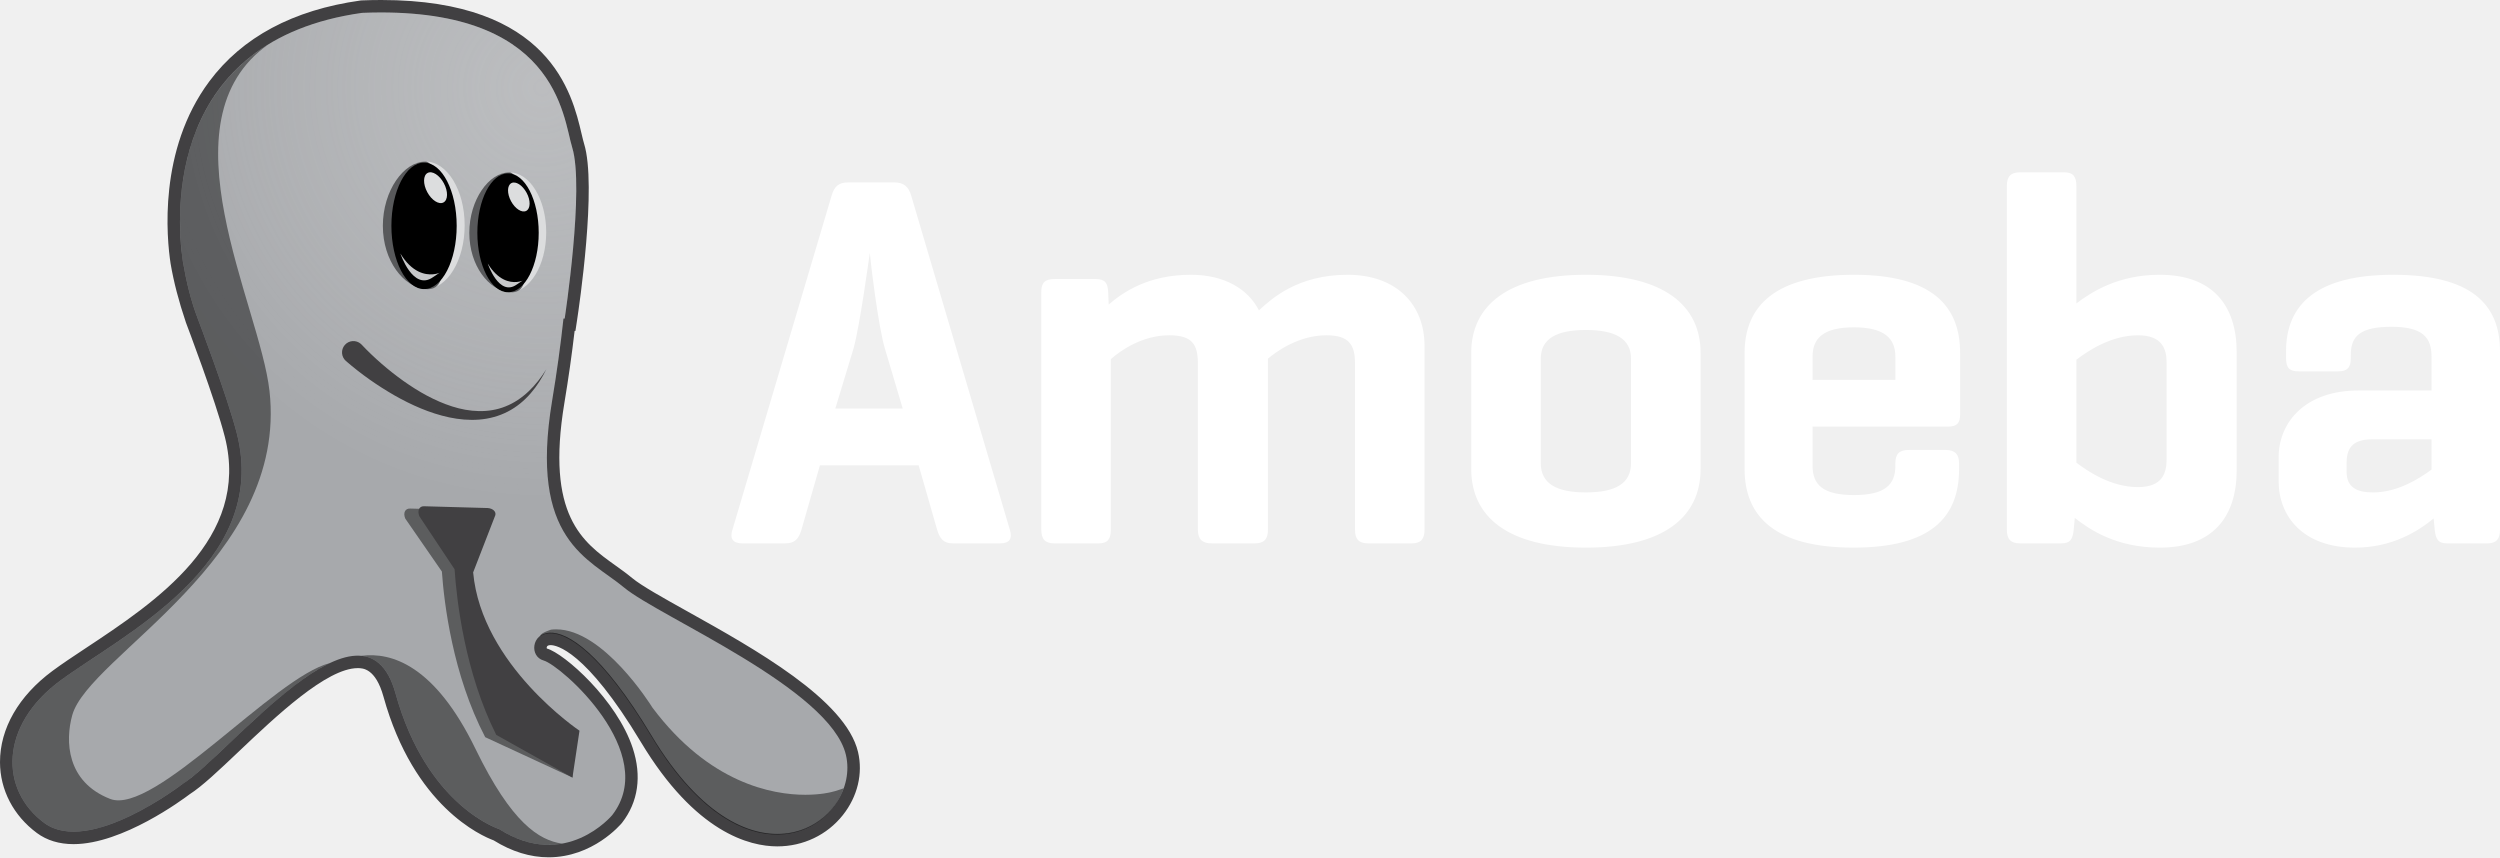
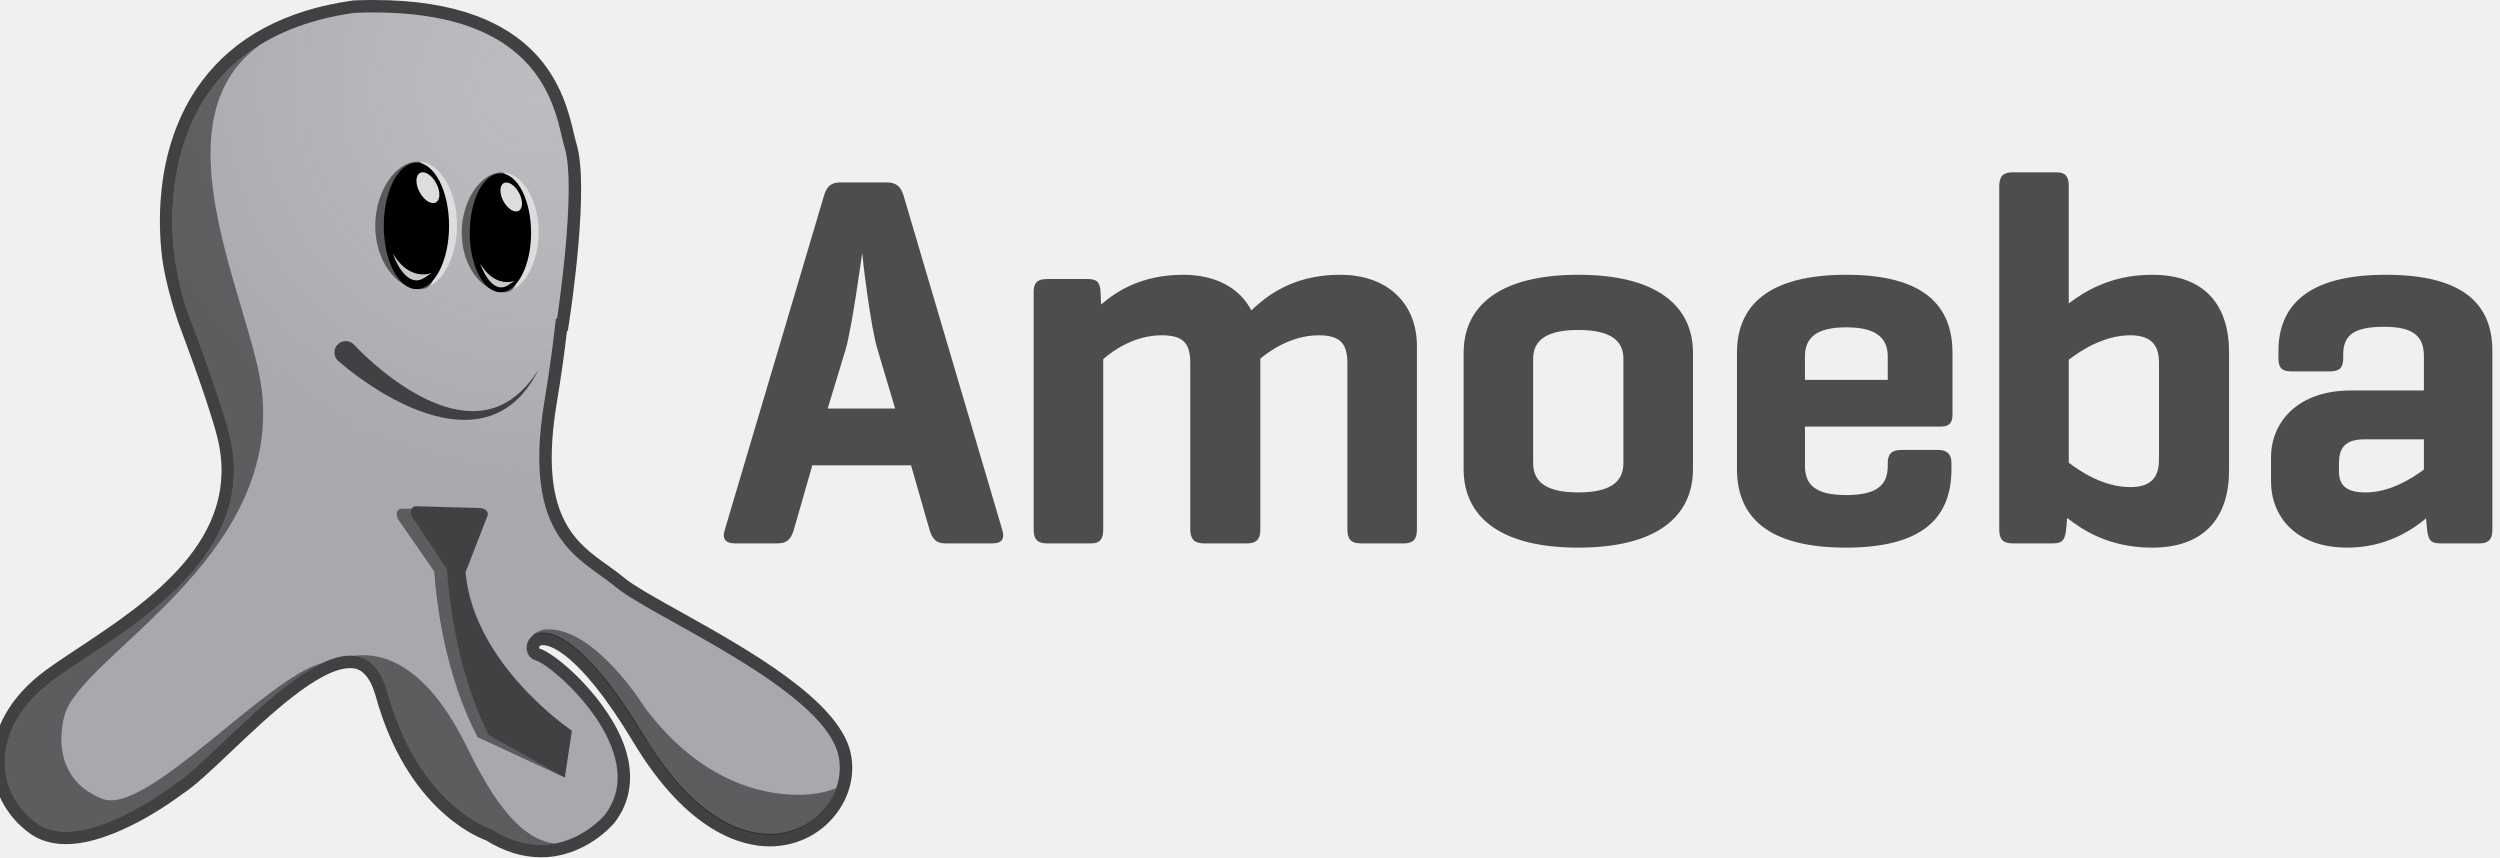
- <svg xmlns="http://www.w3.org/2000/svg" version="1.1" id="Layer_1" x="0px" y="0px" width="656.127px" height="224.998px" viewBox="-1.999 0 656.127 224.998" enable-background="new -1.999 0 656.127 224.998" xml:space="preserve">
+ <svg xmlns="http://www.w3.org/2000/svg" version="1.1" id="Layer_1" x="0px" y="0px" width="656.127px" height="224.998px" viewBox="0 0 656.127 224.998" enable-background="new 0 0 656.127 224.998" xml:space="preserve">
  <g id="Mascot">
-     <path id="Outline" fill="#414042" d="M141.984,224.998c-4.832,0-9.683-1.496-14.424-4.447c-3.141-1.153-20.91-8.854-28.913-37.709   c-2.079-7.491-5.484-7.491-6.767-7.491c-8.152,0-21.509,12.676-31.261,21.932c-5.141,4.879-9.59,9.104-12.867,11.184   c-1.712,1.303-17.577,13.076-30.448,13.076c-3.761,0-6.998-0.982-9.621-2.922c-6.146-4.543-9.676-11.32-9.682-18.596   c-0.007-8.849,4.881-17.349,13.764-23.938c2.467-1.83,5.496-3.834,8.702-5.957c18.291-12.104,43.341-28.681,36.545-55.463   c-2.419-9.534-10.099-29.706-10.176-29.91l-0.043-0.12c-1.881-5.573-3.197-10.63-4.021-15.461   c-1.023-6.692-3.287-29.746,10.162-47.812C61.576,9.756,74.916,2.613,92.589,0.136l0.323-0.03C94.656,0.036,96.386,0,98.053,0   c44.326,0,50.114,24.616,52.584,35.127c0.248,1.056,0.464,1.967,0.666,2.624c3.383,10.963-1.313,42.744-1.859,46.332l-0.424,2.778   h-0.211c-0.723,6.187-1.621,12.515-2.678,18.854c-4.931,29.597,4.802,36.55,13.387,42.685c1.537,1.1,2.99,2.138,4.373,3.289   c2.438,2.03,8.113,5.196,14.688,8.863c17.465,9.746,41.387,23.092,44.614,36.812c1.33,5.648-0.119,11.682-3.978,16.551   c-4.135,5.223-10.412,8.217-17.219,8.219h-0.002c-7.225-0.002-21.48-3.561-35.789-27.375   c-14.554-24.221-22.278-25.445-23.68-25.445c-0.508,0-0.833,0.125-0.965,0.373c-0.119,0.224-0.079,0.459-0.044,0.513   c4.613,1.295,18.403,13.534,22.544,26.131c2.42,7.354,1.447,14.141-2.812,19.623C160.881,216.401,153.607,224.998,141.984,224.998z    M91.88,168.806c4.408,0,10.253,2.133,13.07,12.285c7.668,27.646,24.845,33.316,25.017,33.371l0.415,0.131l0.365,0.232   c3.779,2.406,7.56,3.629,11.236,3.629c8.177,0,13.702-6.07,14.15-6.578c2.779-3.619,3.41-7.823,1.92-12.854   c-3.269-11.045-15.706-21.636-18.3-22.537c-3.21-0.902-5.218-4.049-4.744-7.469c0.508-3.681,3.601-6.25,7.519-6.25   c7.909,0,18.037,9.896,29.287,28.618c12.65,21.058,24.34,24.201,30.182,24.203c0.002,0,0.002,0,0.004,0   c4.795,0,9.203-2.092,12.092-5.737c2.568-3.242,3.592-7.353,2.734-10.988c-2.568-10.912-25.957-23.965-41.437-32.6   c-7.145-3.982-12.783-7.132-15.688-9.553c-1.197-0.996-2.553-1.965-3.988-2.992c-9.131-6.521-21.639-15.46-16.035-49.082   c1.202-7.218,2.197-14.419,2.954-21.401l0.318-2.917h0.427c1.521-10.931,3.948-33.268,1.674-40.641   c-0.27-0.87-0.507-1.883-0.783-3.055c-2.295-9.764-7.072-30.083-46.217-30.083c-1.528,0-3.113,0.031-4.717,0.094   C77.54,8.88,65.713,15.147,58.181,25.265c-11.935,16.033-9.869,36.86-8.952,42.862c0.754,4.417,1.981,9.132,3.742,14.354   c0.557,1.463,7.913,20.84,10.382,30.572c7.938,31.282-20.474,50.087-39.275,62.527c-3.131,2.069-6.088,4.026-8.415,5.754   c-7.176,5.324-11.125,11.957-11.12,18.679c0.004,5.256,2.5,9.991,7.029,13.34c1.494,1.104,3.369,1.643,5.732,1.643   c9.235,0,22.32-8.527,26.583-11.812l0.267-0.186c2.727-1.699,7.212-5.957,11.961-10.465   C67.255,181.962,81.119,168.806,91.88,168.806z" />
-     <path id="Body" fill="#A7A9AC" d="M220.01,198.115c-4.086-17.363-49.021-36.255-58.215-43.913   c-9.188-7.662-25.017-12.258-18.891-49.025c1.265-7.585,2.241-14.774,2.981-21.586h0.322c0,0,5.228-34.312,1.968-44.875   c-2.454-7.955-3.877-37.404-55.135-35.341C42.008,10.53,44.034,55.8,45.994,68.626c0.891,5.222,2.138,10.447,3.896,14.965   c0,0,7.799,20.454,10.291,30.271c8.682,34.213-30.639,53.104-46.468,64.853c-15.832,11.744-15.832,28.593-4.086,37.272   c11.746,8.683,36.256-10.213,36.256-10.213c12.233-7.625,47.682-53.487,55.914-23.809c8.233,29.682,27.191,35.619,27.191,35.619   c17.426,11.104,29.68-3.643,29.68-3.643c12.642-16.273-13.346-39.281-17.999-40.596c-7.469-2.104,2.107-23.936,28.342,19.727   C195.245,236.731,224.096,215.478,220.01,198.115z" />
-     <radialGradient id="Light_on_body_1_" cx="-1769.707" cy="2966.118" r="109.292" gradientTransform="matrix(1 0 0 -1 1910 2989.125)" gradientUnits="userSpaceOnUse">
+     <path id="Outline" fill="#414042" d="M141.984,224.998c-4.832,0-9.683-1.496-14.424-4.447c-3.141-1.153-20.91-8.854-28.913-37.709   c-2.079-7.491-5.484-7.491-6.767-7.491c-8.152,0-21.509,12.676-31.261,21.933c-5.141,4.879-9.59,9.104-12.867,11.184   c-1.712,1.304-17.577,13.076-30.448,13.076c-3.761,0-6.998-0.981-9.621-2.922c-6.146-4.543-9.676-11.32-9.682-18.597   c-0.007-8.849,4.881-17.349,13.764-23.938c2.467-1.83,5.496-3.834,8.702-5.957c18.291-12.104,43.341-28.681,36.545-55.463   c-2.419-9.534-10.099-29.706-10.176-29.91l-0.043-0.12c-1.881-5.573-3.197-10.63-4.021-15.461   c-1.023-6.692-3.287-29.746,10.162-47.812C61.576,9.756,74.916,2.613,92.589,0.136l0.323-0.03C94.656,0.036,96.386,0,98.053,0   c44.326,0,50.114,24.616,52.584,35.127c0.248,1.056,0.464,1.967,0.666,2.624c3.383,10.963-1.312,42.744-1.859,46.332l-0.424,2.778   h-0.211c-0.723,6.187-1.621,12.515-2.678,18.854c-4.931,29.597,4.802,36.55,13.387,42.685c1.537,1.101,2.99,2.139,4.373,3.289   c2.438,2.03,8.113,5.196,14.688,8.863c17.465,9.746,41.387,23.092,44.614,36.812c1.33,5.648-0.119,11.682-3.978,16.551   c-4.135,5.223-10.412,8.217-17.219,8.219h-0.002c-7.225-0.002-21.48-3.561-35.789-27.375   c-14.554-24.221-22.278-25.445-23.68-25.445c-0.508,0-0.833,0.125-0.965,0.373c-0.119,0.225-0.079,0.459-0.044,0.514   c4.613,1.295,18.403,13.533,22.544,26.131c2.42,7.354,1.447,14.141-2.812,19.623C160.881,216.401,153.607,224.998,141.984,224.998z    M91.88,168.806c4.408,0,10.253,2.133,13.07,12.285c7.668,27.646,24.845,33.316,25.017,33.371l0.415,0.131l0.365,0.232   c3.779,2.406,7.56,3.629,11.236,3.629c8.177,0,13.702-6.07,14.15-6.578c2.779-3.619,3.41-7.823,1.92-12.854   c-3.269-11.045-15.706-21.637-18.3-22.537c-3.21-0.902-5.218-4.049-4.744-7.469c0.508-3.682,3.601-6.25,7.519-6.25   c7.909,0,18.037,9.896,29.287,28.617c12.65,21.059,24.34,24.201,30.182,24.203c0.002,0,0.002,0,0.004,0   c4.795,0,9.203-2.092,12.092-5.736c2.568-3.242,3.592-7.354,2.734-10.988c-2.568-10.912-25.957-23.965-41.437-32.601   c-7.145-3.981-12.783-7.132-15.688-9.553c-1.197-0.996-2.553-1.965-3.988-2.992c-9.131-6.521-21.639-15.46-16.035-49.082   c1.202-7.218,2.197-14.419,2.954-21.401l0.318-2.917h0.427c1.521-10.931,3.948-33.268,1.674-40.641   c-0.27-0.87-0.507-1.883-0.783-3.055c-2.295-9.764-7.072-30.083-46.217-30.083c-1.528,0-3.113,0.031-4.717,0.094   C77.54,8.88,65.713,15.147,58.181,25.265c-11.935,16.033-9.869,36.86-8.952,42.862c0.754,4.417,1.981,9.132,3.742,14.354   c0.557,1.463,7.913,20.84,10.382,30.572c7.938,31.282-20.474,50.087-39.275,62.527c-3.131,2.069-6.088,4.026-8.415,5.754   c-7.176,5.324-11.125,11.957-11.12,18.679c0.004,5.256,2.5,9.991,7.029,13.34c1.494,1.104,3.369,1.644,5.732,1.644   c9.235,0,22.32-8.527,26.583-11.812l0.267-0.187c2.727-1.699,7.212-5.957,11.961-10.465   C67.255,181.962,81.119,168.806,91.88,168.806z" />
+     <path id="Body" fill="#A7A9AC" d="M220.01,198.115c-4.086-17.363-49.021-36.255-58.215-43.913   c-9.188-7.662-25.017-12.258-18.891-49.025c1.265-7.585,2.241-14.774,2.981-21.586h0.322c0,0,5.228-34.312,1.968-44.875   c-2.454-7.955-3.877-37.404-55.135-35.341C42.008,10.53,44.034,55.8,45.994,68.626c0.891,5.222,2.138,10.447,3.896,14.965   c0,0,7.799,20.454,10.291,30.271c8.682,34.213-30.639,53.104-46.468,64.853c-15.832,11.744-15.832,28.593-4.086,37.272   c11.746,8.683,36.256-10.213,36.256-10.213c12.233-7.625,47.682-53.487,55.914-23.81c8.233,29.683,27.191,35.619,27.191,35.619   c17.426,11.104,29.68-3.644,29.68-3.644c12.642-16.272-13.346-39.28-17.999-40.596c-7.469-2.104,2.107-23.936,28.342,19.728   C195.245,236.731,224.096,215.478,220.01,198.115z" />
+     <radialGradient id="Light_on_body_1_" cx="-2013.707" cy="-2260.118" r="109.292" gradientTransform="matrix(1 0 0 1 2154 2283.125)" gradientUnits="userSpaceOnUse">
      <stop offset="0" style="stop-color:#EDEDEE" />
      <stop offset="1" style="stop-color:#FFFFFF;stop-opacity:0" />
    </radialGradient>
-     <path id="Light_on_body" opacity="0.3" fill="url(#Light_on_body_1_)" enable-background="new    " d="M220.01,198.115   c-4.086-17.363-49.021-36.255-58.215-43.913c-9.188-7.662-25.017-12.258-18.891-49.025c1.265-7.585,2.241-14.774,2.981-21.586   h0.322c0,0,5.228-34.312,1.968-44.875c-2.454-7.955-3.877-37.404-55.135-35.341C42.008,10.53,44.034,55.8,45.994,68.626   c0.891,5.222,2.138,10.447,3.896,14.965c0,0,7.799,20.454,10.291,30.271c8.682,34.213-30.639,53.104-46.468,64.853   c-15.832,11.744-15.832,28.593-4.086,37.272c11.746,8.683,36.256-10.213,36.256-10.213c12.233-7.625,47.682-53.487,55.914-23.809   c8.233,29.682,27.191,35.619,27.191,35.619c17.426,11.104,29.68-3.643,29.68-3.643c12.642-16.273-13.346-39.281-17.999-40.596   c-7.469-2.104,2.107-23.936,28.342,19.727C195.245,236.731,224.096,215.478,220.01,198.115z" />
+     <path id="Light_on_body" opacity="0.3" fill="url(#Light_on_body_1_)" enable-background="new    " d="M220.01,198.115   c-4.086-17.363-49.021-36.255-58.215-43.913c-9.188-7.662-25.017-12.258-18.891-49.025c1.265-7.585,2.241-14.774,2.981-21.586   h0.322c0,0,5.228-34.312,1.968-44.875c-2.454-7.955-3.877-37.404-55.135-35.341C42.008,10.53,44.034,55.8,45.994,68.626   c0.891,5.222,2.138,10.447,3.896,14.965c0,0,7.799,20.454,10.291,30.271c8.682,34.213-30.639,53.104-46.468,64.853   c-15.832,11.744-15.832,28.593-4.086,37.272c11.746,8.683,36.256-10.213,36.256-10.213c12.233-7.625,47.682-53.487,55.914-23.81   c8.233,29.683,27.191,35.619,27.191,35.619c17.426,11.104,29.68-3.644,29.68-3.644c12.642-16.272-13.346-39.28-17.999-40.596   c-7.469-2.104,2.107-23.936,28.342,19.728C195.245,236.731,224.096,215.478,220.01,198.115z" />
    <path id="smile_3_" fill="#414042" d="M92.961,90.503c3.226,3.415,6.994,6.679,10.92,9.48c3.952,2.797,8.202,5.225,12.77,6.684   c4.531,1.457,9.519,1.812,14.014-0.002c4.511-1.766,8.124-5.534,10.729-9.78c-2.176,4.47-5.42,8.716-10.109,11.132   c-2.315,1.206-4.915,1.905-7.543,2.107c-2.63,0.211-5.277-0.042-7.838-0.579c-5.134-1.096-9.928-3.25-14.417-5.798   c-4.501-2.598-8.671-5.516-12.694-9.004c-1.243-1.076-1.378-2.958-0.3-4.2c1.078-1.245,2.958-1.378,4.202-0.3   c0.074,0.062,0.146,0.13,0.212,0.202L92.961,90.503z" />
    <g id="Shadows">
-       <path id="Right_Leg_shadow" opacity="0.45" enable-background="new    " d="M218.671,207.149    c-1.019,0.357-1.906,0.621-2.623,0.763c-0.021,0.006-2.586,0.68-6.697,0.68c-8.59,0-25.229-2.979-40.131-22.897    c-0.52-0.838-12.877-20.521-25.245-20.521c-0.452,0-0.903,0.021-1.342,0.076c0,0-2.628,0.812-2.804,1.553    c-0.015,0.057,0.001,0.105,0.016,0.154c3.708-2.48,13.429,0.246,29.084,26.305c21.916,36.473,45.656,27.643,50.496,13.623    L218.671,207.149z" />
+       <path id="Right_Leg_shadow" opacity="0.45" enable-background="new    " d="M218.671,207.149    c-1.019,0.356-1.906,0.621-2.623,0.763c-0.021,0.006-2.586,0.68-6.697,0.68c-8.59,0-25.229-2.979-40.131-22.897    c-0.52-0.838-12.877-20.521-25.245-20.521c-0.452,0-0.903,0.021-1.342,0.076c0,0-2.628,0.812-2.804,1.553    c-0.015,0.058,0.001,0.105,0.016,0.154c3.708-2.479,13.429,0.246,29.084,26.305c21.916,36.474,45.656,27.644,50.496,13.623    L218.671,207.149z" />
      <path id="Middle_Leg_shadow" opacity="0.45" enable-background="new    " d="M128.99,217.583c6.296,4.01,11.911,4.641,16.52,3.818    c-6.01-0.883-13.223-5.312-22.717-24.854c-10.631-21.887-22.019-25.485-29.982-24.42c3.973,0.375,7.155,3.229,8.988,9.838    C110.032,211.646,128.99,217.583,128.99,217.583z" />
-       <path id="Left_Leg_shadow_and_body_shadow" opacity="0.45" enable-background="new    " d="M26.902,209.673    c-11.498-4.486-11.81-15.266-9.936-21.986c4.385-15.725,56.719-40.78,51.764-85.078c-2.529-22.607-28.855-70.864-0.254-90.993    h0.001C42.819,27.257,44.425,58.35,45.996,68.626c0.891,5.222,2.138,10.447,3.896,14.965c0,0,7.799,20.454,10.291,30.271    c8.682,34.213-30.639,53.104-46.468,64.853c-15.832,11.744-15.832,28.593-4.086,37.272c11.746,8.683,36.256-10.213,36.256-10.213    c7.806-4.864,25.064-25.297,38.673-31.737C70.064,177.634,38.4,214.162,26.902,209.673z" />
-       <path id="tie_shadow_3_" opacity="0.45" enable-background="new    " d="M119.034,150.831l6.054-15.02    c0.268-0.94-0.679-1.771-2.07-1.877l-17.275-0.463c-1.393-0.107-2.025,1.096-1.375,2.637l9.604,13.891    c0.578,8.188,2.809,27.086,11.371,43.473l22.904,10.603l-0.199-11.697C148.046,192.375,121.331,175.175,119.034,150.831z" />
+       <path id="Left_Leg_shadow_and_body_shadow" opacity="0.45" enable-background="new    " d="M26.902,209.673    c-11.498-4.486-11.81-15.266-9.936-21.986c4.385-15.725,56.719-40.779,51.764-85.078c-2.529-22.607-28.855-70.864-0.254-90.993    h0.001C42.819,27.257,44.425,58.35,45.996,68.626c0.891,5.222,2.138,10.447,3.896,14.965c0,0,7.799,20.454,10.291,30.271    c8.682,34.213-30.639,53.104-46.468,64.853c-15.832,11.744-15.832,28.593-4.086,37.272c11.746,8.683,36.256-10.213,36.256-10.213    c7.806-4.864,25.064-25.297,38.673-31.737C70.064,177.634,38.4,214.162,26.902,209.673z" />
+       <path id="tie_shadow_3_" opacity="0.45" enable-background="new    " d="M119.034,150.831l6.054-15.02    c0.268-0.94-0.679-1.771-2.07-1.877l-17.275-0.463c-1.393-0.107-2.025,1.096-1.375,2.637l9.604,13.891    c0.578,8.188,2.809,27.086,11.371,43.473l22.904,10.604l-0.199-11.697C148.046,192.375,121.331,175.175,119.034,150.831z" />
    </g>
-     <path id="tie" fill="#414042" d="M150.09,191.774l-1.848,12.297l-19.997-11.198c-8.238-16.385-10.385-35.285-10.942-43.474   l-9.236-13.893c-0.625-1.54-0.019-2.742,1.321-2.637l16.622,0.465c1.336,0.104,2.246,0.934,1.99,1.877l-5.821,15.012   C124.388,174.574,150.09,191.774,150.09,191.774z" />
+     <path id="tie" fill="#414042" d="M150.09,191.774l-1.848,12.297l-19.997-11.198c-8.238-16.385-10.385-35.285-10.942-43.474   l-9.236-13.894c-0.625-1.54-0.019-2.741,1.321-2.637l16.622,0.465c1.336,0.104,2.246,0.935,1.99,1.877l-5.821,15.013   C124.388,174.574,150.09,191.774,150.09,191.774z" />
    <g id="eye_8_">
      <path fill="#DCDDDE" d="M141.354,60.968c0,8.693-4.331,15.737-9.673,15.737c-5.341,0-8.397-6.909-8.397-15.602    c0-8.69,3.058-15.871,8.397-15.871C137.023,45.231,141.354,52.277,141.354,60.968z" />
      <path fill="#58595B" d="M135.919,61.802c0,8.691,1.226,15.397-4.237,14.903c-5.318-0.479-10.508-6.909-10.508-15.602    c0-8.69,5.167-15.871,10.508-15.871C134.072,45.231,135.919,53.111,135.919,61.802z" />
      <ellipse cx="131.334" cy="61.103" rx="8.051" ry="15.602" />
      <path fill="#DCDDDE" d="M136.211,50.598c1.086,2.013,1.045,4.133-0.084,4.741c-1.13,0.609-2.922-0.527-4.005-2.537    c-1.083-2.01-1.045-4.13,0.085-4.741C133.336,47.455,135.13,48.588,136.211,50.598z" />
      <path fill="#C7C8CA" d="M126.011,69.162c0,0,2.938,8.853,7.619,5.508C138.31,71.324,131.441,78.086,126.011,69.162z" />
    </g>
    <g id="eye_7_">
      <path fill="#DCDDDE" d="M119.951,59.135c0,9.248-4.606,16.74-10.29,16.74c-5.68,0-8.934-7.35-8.934-16.596    c0-9.246,3.254-16.884,8.934-16.884C115.344,42.395,119.951,49.889,119.951,59.135z" />
      <path fill="#58595B" d="M114.171,60.022c0,9.246,1.303,16.38-4.51,15.853c-5.657-0.509-11.179-7.348-11.179-16.596    c0-9.246,5.499-16.884,11.179-16.884C112.206,42.395,114.171,50.776,114.171,60.022z" />
      <ellipse cx="109.292" cy="59.279" rx="8.565" ry="16.596" />
-       <ellipse transform="matrix(0.4738 0.8806 -0.8806 0.4738 102.4801 -72.9833)" fill="#DCDDDE" cx="112.312" cy="49.263" rx="4.396" ry="2.471" />
-       <path fill="#C7C8CA" d="M103.078,66.532c0,0,3.311,9.973,8.583,6.203C116.933,68.965,109.195,76.583,103.078,66.532z" />
+       <ellipse transform="matrix(0.8806 -0.4738 0.4738 0.8806 -9.9326 59.0952)" fill="#DCDDDE" cx="112.312" cy="49.26" rx="2.471" ry="4.396" />
+       <path fill="#C7C8CA" d="M103.078,66.532c0,0,3.311,9.973,8.583,6.203S109.195,76.583,103.078,66.532z" />
    </g>
  </g>
-   <path id="Logotype" fill="#FFFFFF" d="M232.692,47.872c2.508,0,3.762,1.113,4.458,3.483l25.913,87.773  c0.696,2.229-0.14,3.48-2.507,3.48h-12.538c-2.366,0-3.345-1.254-4.039-3.48l-4.876-17.001H213.19l-4.878,17.001  c-0.697,2.229-1.671,3.48-4.179,3.48h-11.287c-2.508,0-3.344-1.254-2.646-3.48l26.054-87.771c0.695-2.37,1.812-3.482,4.318-3.482  h12.12V47.872L232.692,47.872z M230.324,91.759c-1.812-5.713-3.901-23.545-4.04-25.356c-0.279,1.812-2.646,19.364-4.32,25.218  l-4.735,15.604h17.694L230.324,91.759z M285.494,73.23c2.508,0,3.203,0.975,3.346,3.342l0.139,3.346  c3.763-3.205,10.311-7.803,21.595-7.803c8.638,0,14.905,3.621,17.831,9.334c3.346-3.064,10.174-9.334,23.268-9.334  c12.82,0,20.199,7.803,20.199,18.668v48.202c0,2.511-0.975,3.623-3.342,3.623h-11.426c-2.508,0-3.48-1.112-3.48-3.623V95.38  c0-5.016-1.674-7.385-7.523-7.385c-7.383,0-13.375,4.459-15.326,6.132v44.86c0,2.508-0.975,3.621-3.48,3.621h-11.289  c-2.508,0-3.621-1.113-3.621-3.621V95.38c0-5.016-1.531-7.385-7.522-7.385c-6.966,0-12.677,3.902-15.323,6.271v44.721  c0,2.51-0.838,3.623-3.205,3.623h-11.562c-2.512,0-3.484-1.113-3.484-3.623V76.575c0-2.369,0.977-3.343,3.484-3.343L285.494,73.23  L285.494,73.23z M384.128,92.593c0-12.398,9.613-20.479,30.094-20.479c20.479,0,30.096,8.079,30.096,20.479v30.512  c0,12.539-9.613,20.621-30.096,20.621c-20.479,0-30.094-8.082-30.094-20.621V92.593L384.128,92.593z M426.064,94.126  c0-5.154-4.039-7.523-11.844-7.523c-7.801,0-11.842,2.369-11.842,7.523v27.443c0,5.298,4.041,7.664,11.842,7.664  c7.805,0,11.844-2.366,11.844-7.664V94.126z M512.441,108.755c0,2.229-0.836,3.202-3.062,3.202h-35.666v10.312  c0,4.879,2.646,7.664,10.865,7.664c8.221,0,10.863-2.785,10.863-7.664v-0.696c0-2.367,0.979-3.48,3.484-3.48h9.752  c2.369,0,3.484,1.113,3.484,3.48v1.532c0,12.539-7.246,20.621-27.729,20.621c-20.48,0-28.561-8.082-28.561-20.621V92.593  c0-12.398,8.219-20.479,28.699-20.479c20.34,0,27.861,8.079,27.861,20.479v16.162H512.441L512.441,108.755z M473.712,99.701h21.73  v-6.132c0-4.876-3.062-7.663-10.865-7.663c-7.939,0-10.865,2.787-10.865,7.663V99.701z M528.183,142.608  c-2.51,0-3.48-1.112-3.48-3.623V48.847c0-2.508,0.975-3.621,3.48-3.621h11.562c2.367,0,3.203,1.113,3.203,3.621v30.789  c4.039-3.063,11.008-7.521,21.875-7.521c13.793,0,20.197,7.941,20.197,20.34v30.93c0,12.4-6.404,20.343-20.197,20.343  c-11.428,0-18.395-4.738-22.293-7.804l-0.277,3.062c-0.281,2.511-0.838,3.623-3.344,3.623H528.183L528.183,142.608z M566.634,95.242  c0-3.623-1.115-7.246-7.52-7.246c-7.107,0-13.236,4.182-16.162,6.41v27.024c2.926,2.229,9.055,6.41,16.162,6.41  c6.404,0,7.52-3.623,7.52-7.386V95.242z M597.978,92.177c0-12.399,8.225-20.062,28.146-20.062c20.34,0,28.004,7.662,28.004,20.062  v46.812c0,2.508-0.977,3.622-3.344,3.622h-10.451c-2.506,0-3.062-1.114-3.342-3.622l-0.279-2.927  c-4.041,3.345-10.867,7.664-20.619,7.664c-13.652,0-20.062-8.221-20.062-17.416v-6.269c0-9.336,7.104-17.555,20.896-17.555h19.229  v-8.919c0-5.016-2.369-7.803-10.447-7.803c-7.941,0-10.73,2.229-10.73,7.244v0.978c0,2.508-0.975,3.481-3.344,3.481h-10.309  c-2.508,0-3.348-0.977-3.348-3.481V92.177L597.978,92.177z M636.156,123.245v-7.939H620.55c-5.432,0-6.686,2.646-6.686,6.268v2.229  c0,4.181,2.781,5.435,6.965,5.435C627.24,129.235,632.951,125.615,636.156,123.245z" />
+   <path id="Logotype" fill="#4D4D4D" d="M232.692,47.872c2.508,0,3.762,1.113,4.458,3.483l25.913,87.773  c0.696,2.229-0.14,3.48-2.507,3.48h-12.538c-2.366,0-3.345-1.254-4.039-3.48l-4.876-17.001H213.19l-4.878,17.001  c-0.697,2.229-1.671,3.48-4.179,3.48h-11.287c-2.508,0-3.344-1.254-2.646-3.48l26.054-87.771c0.695-2.37,1.812-3.482,4.318-3.482  h12.12V47.872L232.692,47.872z M230.324,91.759c-1.812-5.713-3.901-23.545-4.04-25.356c-0.279,1.812-2.646,19.364-4.32,25.218  l-4.735,15.604h17.694L230.324,91.759z M285.494,73.23c2.508,0,3.203,0.975,3.346,3.342l0.139,3.346  c3.763-3.205,10.311-7.803,21.595-7.803c8.638,0,14.905,3.621,17.831,9.334c3.346-3.064,10.174-9.334,23.268-9.334  c12.82,0,20.199,7.803,20.199,18.668v48.202c0,2.511-0.975,3.623-3.342,3.623h-11.426c-2.508,0-3.48-1.112-3.48-3.623V95.38  c0-5.016-1.674-7.385-7.523-7.385c-7.383,0-13.375,4.459-15.326,6.132v44.86c0,2.508-0.975,3.621-3.479,3.621h-11.289  c-2.508,0-3.621-1.113-3.621-3.621V95.38c0-5.016-1.531-7.385-7.522-7.385c-6.966,0-12.677,3.902-15.323,6.271v44.721  c0,2.51-0.838,3.623-3.205,3.623h-11.562c-2.512,0-3.484-1.113-3.484-3.623V76.575c0-2.369,0.977-3.343,3.484-3.343L285.494,73.23  L285.494,73.23z M384.128,92.593c0-12.398,9.613-20.479,30.094-20.479c20.479,0,30.097,8.079,30.097,20.479v30.512  c0,12.539-9.613,20.621-30.097,20.621c-20.479,0-30.094-8.082-30.094-20.621V92.593L384.128,92.593z M426.064,94.126  c0-5.154-4.039-7.523-11.845-7.523c-7.801,0-11.842,2.369-11.842,7.523v27.443c0,5.298,4.041,7.664,11.842,7.664  c7.806,0,11.845-2.366,11.845-7.664V94.126z M512.441,108.755c0,2.229-0.836,3.202-3.062,3.202h-35.666v10.312  c0,4.879,2.646,7.664,10.865,7.664c8.221,0,10.863-2.785,10.863-7.664v-0.695c0-2.367,0.979-3.48,3.483-3.48h9.752  c2.369,0,3.484,1.113,3.484,3.48v1.531c0,12.539-7.246,20.621-27.729,20.621c-20.479,0-28.561-8.082-28.561-20.621V92.593  c0-12.398,8.219-20.479,28.699-20.479c20.34,0,27.86,8.079,27.86,20.479v16.162H512.441L512.441,108.755z M473.712,99.701h21.73  v-6.132c0-4.876-3.062-7.663-10.865-7.663c-7.939,0-10.865,2.787-10.865,7.663V99.701z M528.183,142.608  c-2.51,0-3.479-1.112-3.479-3.623V48.847c0-2.508,0.975-3.621,3.479-3.621h11.562c2.367,0,3.203,1.113,3.203,3.621v30.789  c4.039-3.062,11.008-7.521,21.875-7.521c13.793,0,20.196,7.941,20.196,20.34v30.93c0,12.4-6.403,20.343-20.196,20.343  c-11.429,0-18.396-4.737-22.293-7.804l-0.277,3.062c-0.281,2.512-0.838,3.623-3.344,3.623H528.183L528.183,142.608z M566.634,95.242  c0-3.623-1.115-7.246-7.52-7.246c-7.107,0-13.236,4.182-16.162,6.41v27.024c2.926,2.229,9.055,6.409,16.162,6.409  c6.403,0,7.52-3.623,7.52-7.386V95.242z M597.979,92.177c0-12.399,8.225-20.062,28.146-20.062c20.34,0,28.004,7.662,28.004,20.062  v46.812c0,2.508-0.977,3.621-3.344,3.621h-10.451c-2.506,0-3.062-1.113-3.342-3.621l-0.279-2.928  c-4.041,3.346-10.867,7.664-20.619,7.664c-13.651,0-20.062-8.221-20.062-17.416v-6.269c0-9.336,7.104-17.555,20.896-17.555h19.229  v-8.919c0-5.016-2.369-7.803-10.447-7.803c-7.941,0-10.729,2.229-10.729,7.244v0.978c0,2.508-0.976,3.481-3.345,3.481h-10.309  c-2.508,0-3.348-0.977-3.348-3.481V92.177L597.979,92.177z M636.156,123.245v-7.939H620.55c-5.432,0-6.686,2.646-6.686,6.269v2.229  c0,4.181,2.78,5.435,6.965,5.435C627.24,129.235,632.951,125.615,636.156,123.245z" />
</svg>
